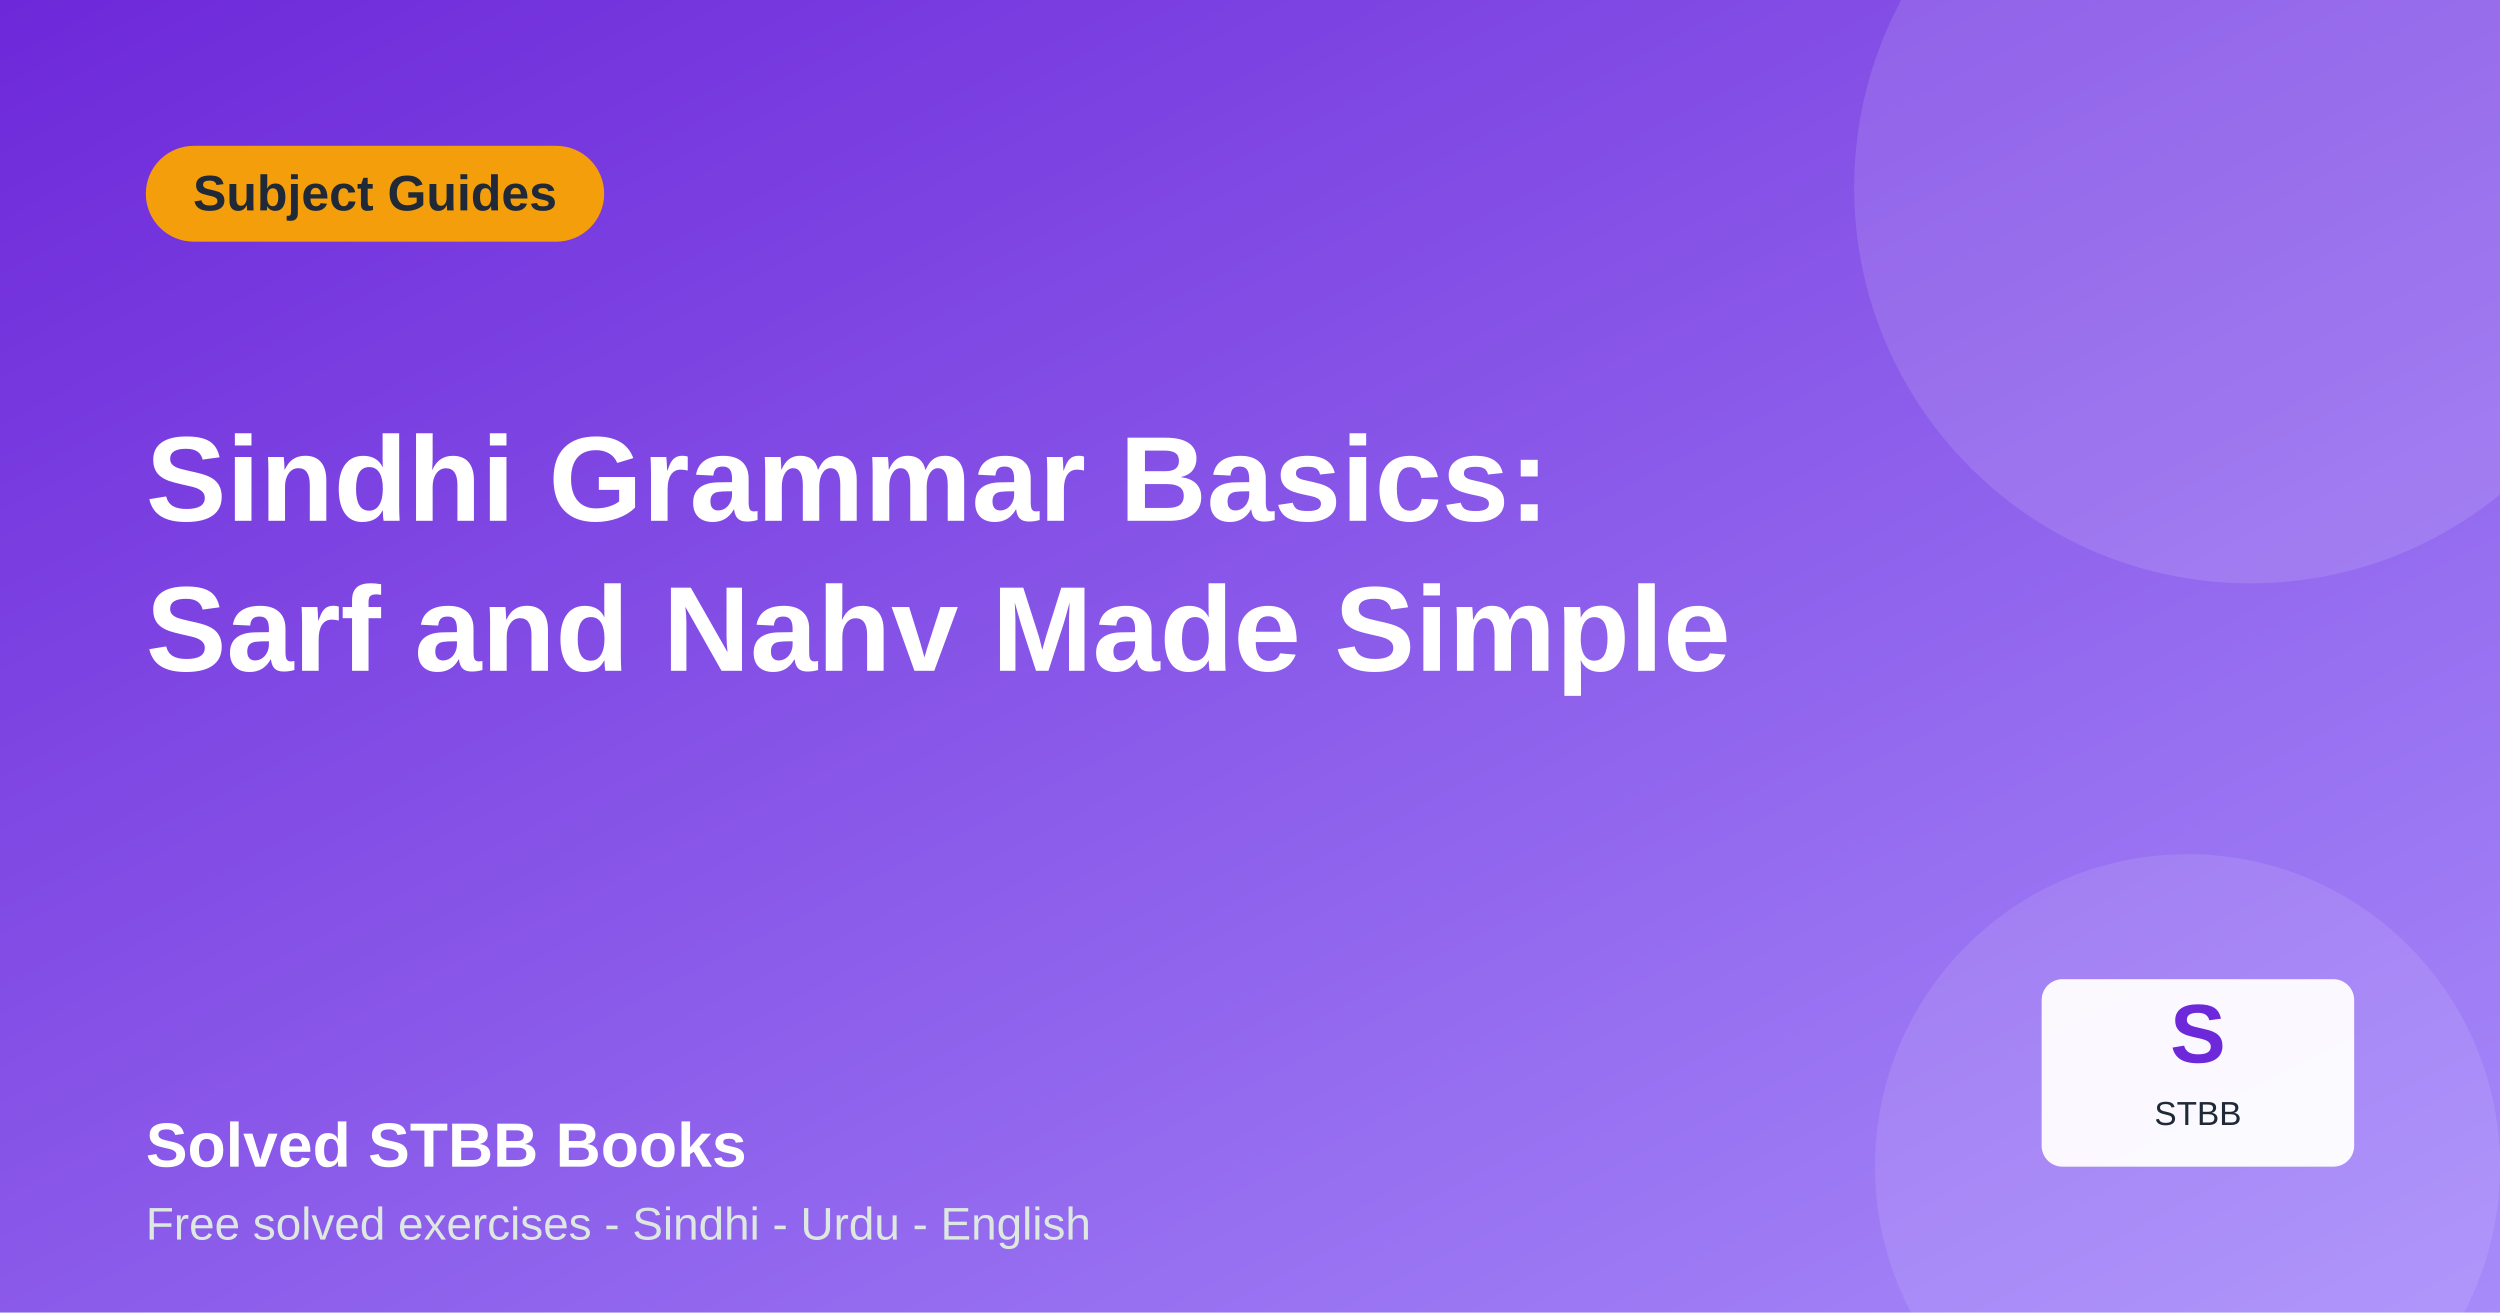
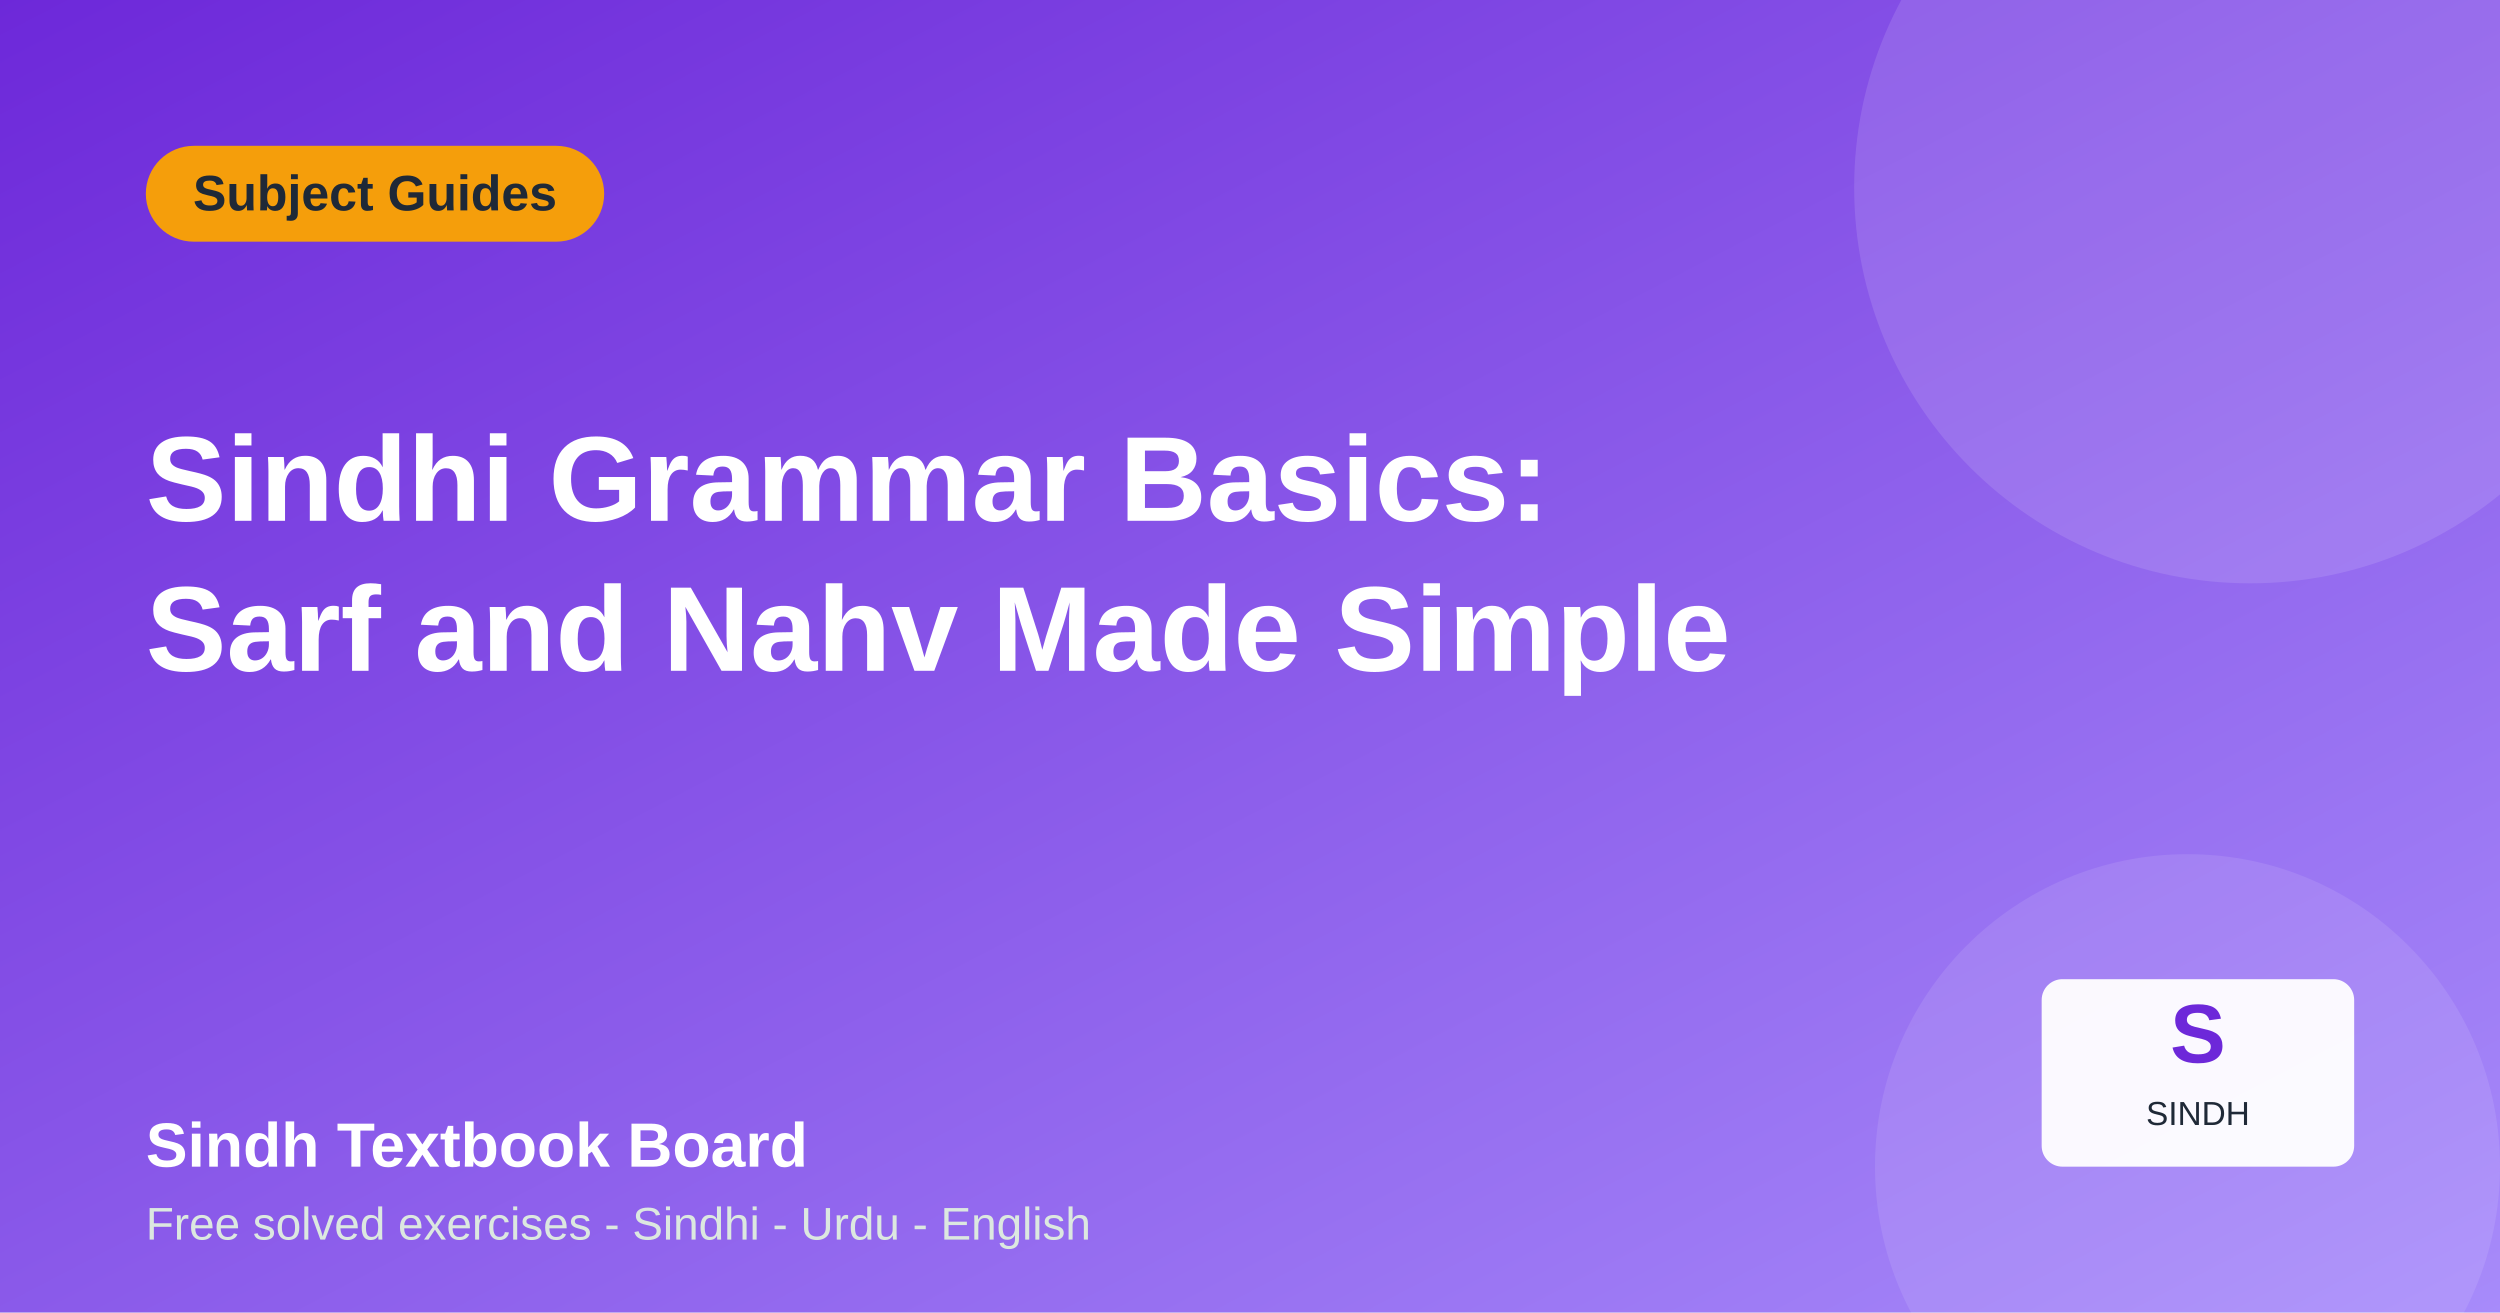
<svg xmlns="http://www.w3.org/2000/svg" width="1200" height="630" viewBox="0 0 1200 630">
  <defs>
    <linearGradient id="g" x1="0" y1="0" x2="1" y2="1">
      <stop offset="0" stop-color="#6D28D9" />
      <stop offset="1" stop-color="#A78BFA" />
    </linearGradient>
  </defs>
  <rect width="1200" height="630" fill="url(#g)" />
  <circle cx="1080" cy="90" r="190" fill="#ffffff" opacity="0.12" />
  <circle cx="1050" cy="560" r="150" fill="#ffffff" opacity="0.10" />
  <rect x="70" y="70" width="220" height="46" rx="23" fill="#F59E0B" />
  <text x="180" y="101" font-family="Arial, sans-serif" font-size="24" font-weight="bold" fill="#1F2937" text-anchor="middle">Subject Guides</text>
  <text x="70" y="250" font-family="Arial, sans-serif" font-size="58" font-weight="bold" fill="#ffffff">Sindhi Grammar Basics:</text>
  <text x="70" y="322" font-family="Arial, sans-serif" font-size="58" font-weight="bold" fill="#ffffff">Sarf and Nahv Made Simple</text>
-   <text x="70" y="560" font-family="Arial, sans-serif" font-size="30" font-weight="bold" fill="#ffffff">Solved STBB Books</text>
+   <text x="70" y="560" font-family="Arial, sans-serif" font-size="30" font-weight="bold" fill="#ffffff">Sindh Textbook Board</text>
  <text x="70" y="595" font-family="Arial, sans-serif" font-size="22" fill="#DCE8E0">Free solved exercises - Sindhi - Urdu - English</text>
  <rect x="980" y="470" width="150" height="90" rx="10" fill="#ffffff" opacity="0.95" />
  <text x="1055" y="510" font-family="Arial, sans-serif" font-size="40" font-weight="bold" fill="#6D28D9" text-anchor="middle">S</text>
-   <text x="1055" y="540" font-family="Arial, sans-serif" font-size="16" fill="#1F2937" text-anchor="middle">STBB</text>
+   <text x="1055" y="540" font-family="Arial, sans-serif" font-size="16" fill="#1F2937" text-anchor="middle">SINDH</text>
</svg>
